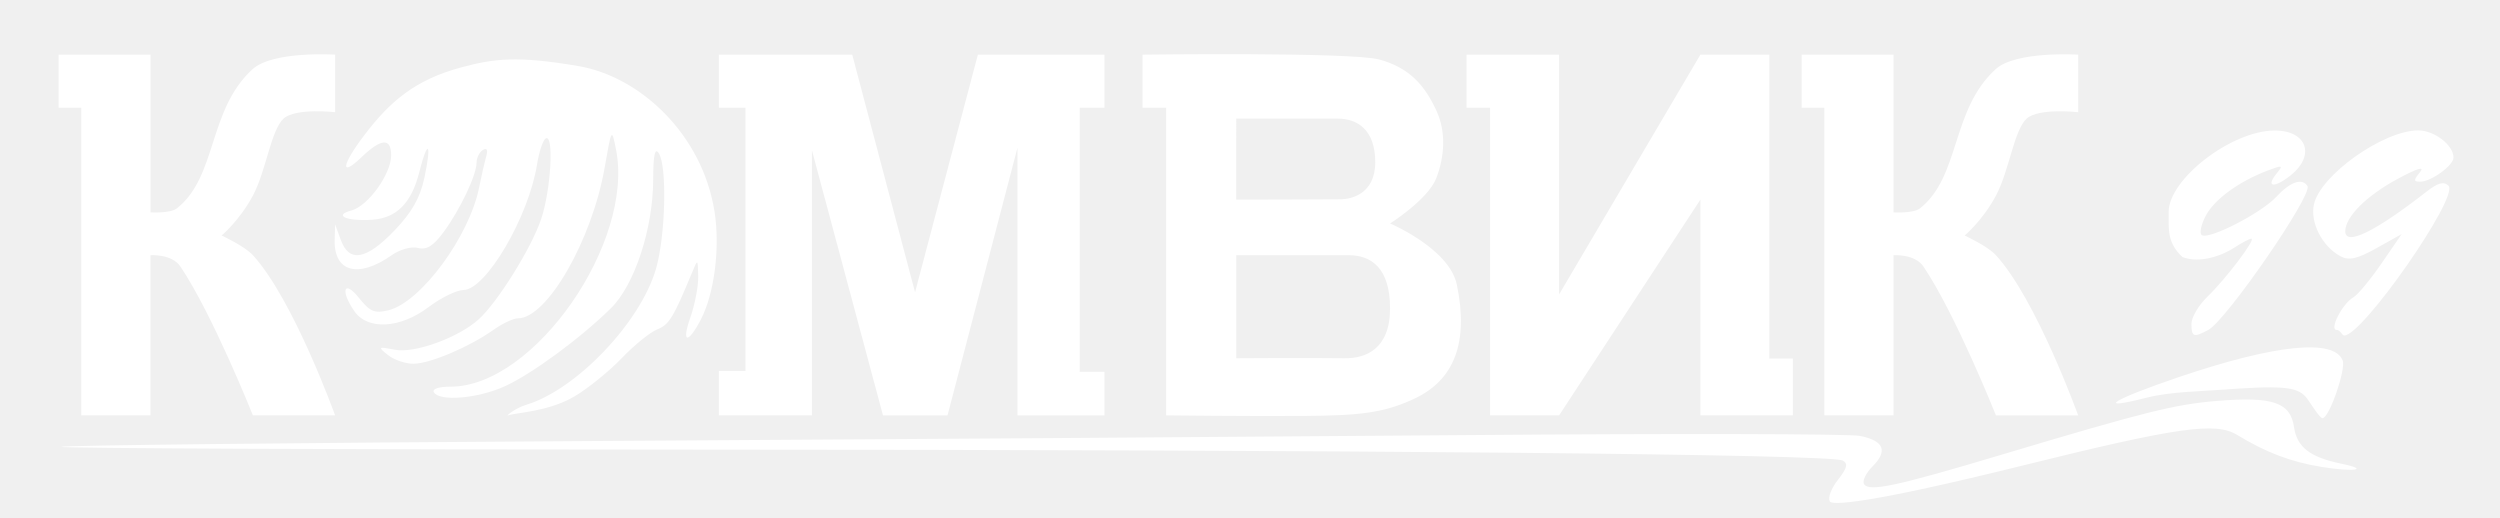
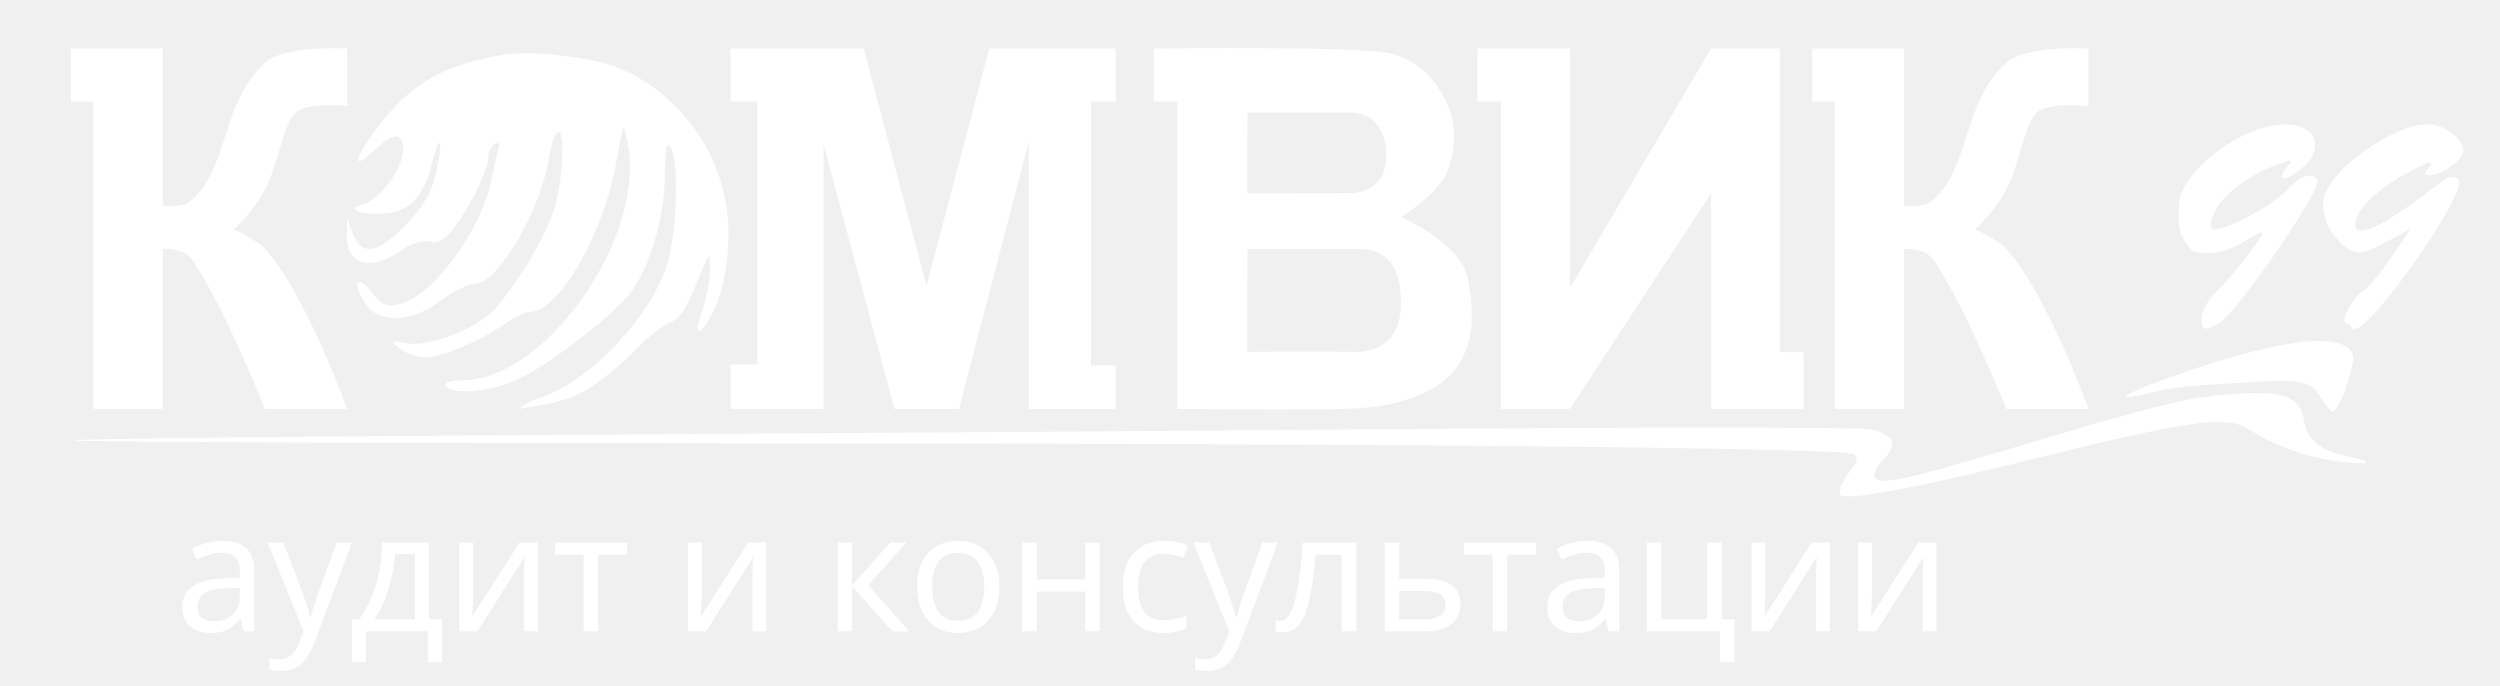
- <svg xmlns="http://www.w3.org/2000/svg" width="116.092mm" height="24.052mm" viewBox="0 0 116.092 24.052" version="1.1" id="svg8">
+ <svg xmlns="http://www.w3.org/2000/svg" width="116.213mm" height="31.856mm" viewBox="0 0 116.213 31.856" version="1.1" id="svg8">
  <defs id="defs2" />
-   <g id="layer1" style="display:inline" transform="translate(-49.70103,-66.44688)">
-     <path style="fill:#ffffff;stroke:#000000;stroke-width:0;stroke-linecap:butt;stroke-linejoin:miter;stroke-opacity:1;stroke-miterlimit:4;stroke-dasharray:none;fill-opacity:1" d="m 52.422,68.985 v 2.464 h 1.052 v 14.286 h 3.215 l 1e-6,-7.438 c 0,0 0.987,-0.07 1.389,0.526 1.494,2.215 3.366,6.912 3.366,6.912 h 3.818 c 0,0 -1.936,-5.382 -3.818,-7.438 -0.386,-0.422 -1.452,-0.914 -1.452,-0.914 0,0 0.831,-0.691 1.452,-1.852 0.621,-1.161 0.833,-3.038 1.433,-3.586 0.585,-0.496 2.386,-0.288 2.386,-0.288 l -1e-6,-2.673 c 0,0 -2.891,-0.183 -3.832,0.674 -2.077,1.889 -1.634,4.97 -3.511,6.461 -0.311,0.247 -1.23,0.189 -1.23,0.189 v -7.323 z" id="path3872" />
-     <path style="fill:#ffffff;stroke:#000000;stroke-width:0;stroke-linecap:butt;stroke-linejoin:miter;stroke-opacity:1;stroke-miterlimit:4;stroke-dasharray:none;fill-opacity:1" d="m 83.083,68.985 v 2.464 h 1.235 v 12.222 h -1.235 v 2.064 h 4.322 V 73.431 l 3.299,12.305 h 2.997 l 3.247,-12.424 v 12.424 h 4.042 v -2.024 H 99.839 V 71.449 h 1.151 V 68.985 H 95.11 L 92.193,80.019 89.276,68.985 Z" id="path3893" />
-     <path id="path3905" style="fill:#ffffff;stroke:#000000;stroke-width:0;stroke-linecap:butt;stroke-linejoin:miter;stroke-opacity:1;stroke-miterlimit:4;stroke-dasharray:none;fill-opacity:1" d="m 225.69,22.37 c -9.767,-0.046 -18.918,0.074 -18.918,0.074 v 9.314 h 4.139 v 53.994 c 0,0 14.687,0.172 24.225,0.1 9.538,-0.073 13.897,-0.453 19.426,-3.07 6.88,-3.257 9.492,-9.767 7.371,-19.973 -1.318,-6.339 -11.721,-10.736 -11.721,-10.736 0,0 6.653,-4.193 8.115,-7.957 1.429,-3.68 1.768,-8.028 0.053,-11.773 -1.959,-4.278 -4.577,-7.564 -10.078,-9.049 -2.463,-0.665 -12.845,-0.878 -22.611,-0.924 z m -2.475,11.299 c 0,0 10.085,2.2e-5 17.82,0 3.379,-8e-6 6.578,1.897 6.578,7.637 0,5.74 -4.419,6.503 -6.047,6.523 -4.197,0.053 -18.352,0.055 -18.352,0.055 z m 0,23.973 h 19.73 c 3.943,0 7.266,2.22 7.266,9.336 0,7.116 -4.242,8.803 -8.008,8.75 -6.287,-0.089 -18.988,0 -18.988,0 z" transform="matrix(0.2645833,0,0,0.2645833,48.04876,63.04649)" />
-     <path style="fill:#ffffff;stroke:#000000;stroke-width:0;stroke-linecap:butt;stroke-linejoin:miter;stroke-opacity:1;stroke-miterlimit:4;stroke-dasharray:none;fill-opacity:1" d="m 117.801,68.985 v 2.464 h 1.095 v 14.286 h 3.205 l 6.562,-10.02 v 10.02 h 4.294 v -2.638 h -1.095 V 68.985 h -3.2 l -6.562,11.134 V 68.985 Z" id="path3917" />
-     <path style="fill:#ffffff;stroke:#000000;stroke-width:0;stroke-linecap:butt;stroke-linejoin:miter;stroke-opacity:1;stroke-miterlimit:4;stroke-dasharray:none;fill-opacity:1" d="m 133.364,68.985 v 2.464 h 1.052 v 14.286 h 3.215 l 1e-5,-7.437 c 0,0 0.987,-0.07 1.389,0.526 1.494,2.215 3.366,6.912 3.366,6.912 h 3.818 c 0,0 -1.936,-5.382 -3.818,-7.438 -0.386,-0.422 -1.452,-0.914 -1.452,-0.914 0,0 0.831,-0.691 1.452,-1.852 0.621,-1.161 0.833,-3.038 1.433,-3.586 0.585,-0.496 2.386,-0.288 2.386,-0.288 v -2.673 c 0,0 -2.891,-0.183 -3.832,0.674 -2.077,1.889 -1.634,4.97 -3.511,6.461 -0.311,0.247 -1.23,0.189 -1.23,0.189 v -7.323 z" id="path3872-3" />
-     <path style="fill:#ffffff;stroke-width:0;fill-opacity:1;stroke-miterlimit:4;stroke-dasharray:none" d="m 134.669,89.711 c -0.095,-0.154 0.078,-0.599 0.384,-0.988 0.427,-0.542 0.477,-0.751 0.216,-0.891 -0.549,-0.294 -22.458,-0.5 -53.765,-0.506 -15.995,-0.003 -29.026,-0.061 -28.958,-0.13 0.068,-0.068 10.893,-0.187 24.055,-0.265 13.162,-0.077 31.729,-0.203 41.261,-0.28 9.532,-0.077 17.727,-0.06 18.213,0.038 1.108,0.223 1.303,0.695 0.583,1.415 -0.308,0.308 -0.486,0.678 -0.397,0.822 0.229,0.37 1.47,0.106 6.339,-1.35 6.716,-2.008 8.084,-2.35 10.054,-2.512 2.579,-0.212 3.404,0.066 3.572,1.207 0.139,0.944 0.739,1.408 2.214,1.712 1.336,0.276 0.586,0.393 -0.933,0.146 -1.427,-0.232 -2.58,-0.67 -3.927,-1.49 -0.997,-0.607 -2.782,-0.352 -9.922,1.418 -7.165,1.777 -8.99,1.889 -8.99,1.655 z m 22.241,-4.651 c -0.373,-0.56 -0.783,-0.728 -3.273,-0.567 -1.782,0.137 -3.105,0.13 -4.266,0.424 -2.497,0.634 -1.468,0.053 1.455,-0.941 4.517,-1.536 7.266,-1.819 7.662,-0.787 0.156,0.406 -0.621,2.676 -0.939,2.676 -0.106,0 -0.42,-0.478 -0.638,-0.805 z m -5.446,-3.576 c 0,-0.299 0.333,-0.865 0.741,-1.257 0.851,-0.819 2.273,-2.697 2.042,-2.697 -0.085,0 -0.442,0.188 -0.793,0.418 -0.567,0.371 -1.593,0.744 -2.404,0.437 -0.742,-0.684 -0.634,-1.331 -0.644,-2.092 0,-1.529 2.906,-3.77 4.908,-3.785 1.517,-0.011 1.93,1.159 0.74,2.095 -0.771,0.607 -1.16,0.532 -0.619,-0.119 0.303,-0.366 0.256,-0.379 -0.422,-0.121 -1.36,0.517 -2.493,1.347 -2.892,2.118 -0.214,0.414 -0.292,0.813 -0.174,0.886 0.35,0.216 2.771,-1.033 3.467,-1.788 0.638,-0.693 1.196,-0.883 1.439,-0.491 0.25,0.404 -3.768,6.232 -4.606,6.68 -0.682,0.365 -0.782,0.329 -0.782,-0.286 z m 6.75,0.285 c -0.374,0 0.267,-1.23 0.77,-1.515 0.204,-0.115 0.791,-0.823 1.306,-1.573 l 0.936,-1.363 -1.165,0.651 c -0.897,0.501 -1.281,0.589 -1.669,0.381 -0.856,-0.458 -1.425,-1.567 -1.239,-2.414 0.298,-1.357 3.227,-3.434 4.842,-3.434 0.751,0 1.639,0.684 1.639,1.263 0,0.364 -1.043,1.119 -1.546,1.119 -0.315,0 -0.316,-0.067 -0.007,-0.445 0.235,-0.288 -0.137,-0.174 -1.05,0.32 -1.452,0.786 -2.423,1.759 -2.423,2.428 0,0.698 1.383,0.024 3.771,-1.839 0.535,-0.417 0.807,-0.49 1.023,-0.274 0.504,0.504 -3.987,6.954 -4.842,6.954 -0.102,0 -0.178,-0.259 -0.346,-0.259 z" id="path67" />
-     <path style="fill:#ffffff;stroke-width:0;stroke-miterlimit:4;stroke-dasharray:none;fill-opacity:1" d="m 73.294,85.735 c -0.12,0.045 0.32,-0.332 0.861,-0.497 2.317,-0.707 5.28,-3.813 6.005,-6.297 0.446,-1.526 0.526,-4.771 0.133,-5.379 -0.181,-0.28 -0.257,0.082 -0.26,1.228 -0.006,2.274 -0.862,4.883 -1.958,5.965 -1.413,1.395 -3.677,3.06 -4.941,3.633 -1.246,0.565 -3.014,0.715 -3.284,0.278 -0.097,-0.157 0.219,-0.264 0.78,-0.264 3.874,0 8.539,-6.696 7.676,-11.018 -0.2,-1.001 -0.205,-0.992 -0.527,0.847 -0.59,3.373 -2.675,6.998 -4.025,6.998 -0.212,0 -0.723,0.24 -1.135,0.533 -1.113,0.792 -2.943,1.57 -3.711,1.576 -0.372,0.003 -0.907,-0.178 -1.19,-0.403 -0.485,-0.386 -0.466,-0.4 0.333,-0.246 0.905,0.174 2.929,-0.561 3.869,-1.404 0.881,-0.79 2.455,-3.314 2.91,-4.664 0.459,-1.363 0.605,-3.987 0.209,-3.742 -0.126,0.078 -0.306,0.62 -0.4,1.205 -0.389,2.436 -2.371,5.817 -3.416,5.83 -0.32,0.004 -1.049,0.361 -1.62,0.793 -1.315,0.995 -2.822,1.081 -3.441,0.198 -0.671,-0.958 -0.494,-1.502 0.205,-0.628 0.519,0.649 0.732,0.737 1.381,0.575 1.5,-0.377 3.749,-3.429 4.203,-5.704 0.101,-0.509 0.248,-1.148 0.325,-1.421 0.091,-0.32 0.037,-0.432 -0.152,-0.315 -0.161,0.1 -0.293,0.364 -0.293,0.588 0,0.573 -0.761,2.177 -1.528,3.22 -0.478,0.649 -0.792,0.845 -1.191,0.74 -0.304,-0.08 -0.841,0.069 -1.225,0.339 -1.553,1.093 -2.689,0.781 -2.645,-0.725 l 0.021,-0.708 0.266,0.727 c 0.388,1.063 1.182,0.922 2.488,-0.44 0.809,-0.845 1.193,-1.519 1.39,-2.442 0.35,-1.64 0.164,-1.856 -0.235,-0.273 -0.362,1.437 -1.053,2.136 -2.19,2.213 -1.18,0.079 -1.822,-0.203 -0.971,-0.427 0.781,-0.206 1.854,-1.692 1.854,-2.569 0,-0.816 -0.46,-0.787 -1.374,0.089 -1.009,0.966 -0.936,0.38 0.127,-1.02 1.175,-1.549 2.345,-2.565 4.479,-3.142 1.545,-0.418 2.623,-0.553 5.471,-0.065 2.847,0.488 5.749,3.155 6.315,6.767 0.261,1.663 -0.007,3.781 -0.629,4.985 -0.604,1.169 -0.921,1.13 -0.501,-0.062 0.214,-0.606 0.381,-1.473 0.371,-1.927 -0.018,-0.822 -0.019,-0.823 -0.291,-0.165 -0.859,2.077 -1.064,2.412 -1.606,2.625 -0.328,0.128 -1.072,0.73 -1.654,1.338 -0.582,0.607 -1.567,1.405 -2.189,1.773 -1.226,0.725 -2.742,0.755 -3.092,0.886 z" id="path83" />
+   <g id="layer1" style="display:inline" transform="translate(-52.42154,-68.96246)">
+     <path style="fill:#ffffff;fill-opacity:1;stroke:#000000;stroke-width:0;stroke-linecap:butt;stroke-linejoin:miter;stroke-miterlimit:4;stroke-dasharray:none;stroke-opacity:1" d="m 55.719,71.22 v 2.464 h 1.052 v 14.286 h 3.215 l 1e-6,-7.438 c 0,0 0.987,-0.07 1.389,0.526 1.494,2.215 3.366,6.912 3.366,6.912 h 3.818 c 0,0 -1.936,-5.382 -3.818,-7.438 -0.386,-0.422 -1.452,-0.914 -1.452,-0.914 0,0 0.831,-0.691 1.452,-1.852 0.621,-1.161 0.833,-3.038 1.433,-3.586 0.585,-0.496 2.386,-0.288 2.386,-0.288 l -10e-7,-2.673 c 0,0 -2.891,-0.183 -3.832,0.674 -2.077,1.889 -1.634,4.97 -3.511,6.461 -0.311,0.247 -1.23,0.189 -1.23,0.189 v -7.323 z" id="path3872" />
+     <path style="fill:#ffffff;fill-opacity:1;stroke:#000000;stroke-width:0;stroke-linecap:butt;stroke-linejoin:miter;stroke-miterlimit:4;stroke-dasharray:none;stroke-opacity:1" d="m 86.381,71.22 v 2.464 h 1.235 v 12.222 h -1.235 v 2.064 h 4.322 V 75.666 l 3.299,12.305 h 2.997 l 3.247,-12.424 v 12.424 h 4.042 v -2.024 h -1.151 V 73.685 h 1.151 V 71.22 H 98.408 L 95.491,82.255 92.573,71.22 Z" id="path3893" />
+     <path id="path3905" style="fill:#ffffff;fill-opacity:1;stroke:#000000;stroke-width:0;stroke-linecap:butt;stroke-linejoin:miter;stroke-miterlimit:4;stroke-dasharray:none;stroke-opacity:1" d="m 111.061,71.2 c -2.584,-0.012 -5.005,0.02 -5.005,0.02 v 2.464 h 1.095 v 14.286 c 0,0 3.886,0.046 6.409,0.026 2.524,-0.019 3.677,-0.12 5.14,-0.812 1.82,-0.862 2.512,-2.584 1.95,-5.284 -0.349,-1.677 -3.101,-2.841 -3.101,-2.841 0,0 1.76,-1.109 2.147,-2.105 0.378,-0.974 0.468,-2.124 0.014,-3.115 -0.518,-1.132 -1.211,-2.001 -2.667,-2.394 -0.652,-0.176 -3.398,-0.232 -5.983,-0.244 z m -0.655,2.989 c 0,0 2.668,6e-6 4.715,0 0.894,-2e-6 1.74,0.502 1.74,2.021 0,1.519 -1.169,1.721 -1.6,1.726 -1.11,0.014 -4.856,0.014 -4.856,0.014 z m 0,6.343 h 5.22 c 1.043,0 1.922,0.587 1.922,2.47 0,1.883 -1.122,2.329 -2.119,2.315 -1.664,-0.023 -5.024,0 -5.024,0 z" />
+     <path style="fill:#ffffff;fill-opacity:1;stroke:#000000;stroke-width:0;stroke-linecap:butt;stroke-linejoin:miter;stroke-miterlimit:4;stroke-dasharray:none;stroke-opacity:1" d="m 121.099,71.22 v 2.464 h 1.095 v 14.286 h 3.205 l 6.562,-10.02 v 10.02 h 4.294 V 85.332 h -1.095 V 71.22 h -3.2 l -6.562,11.134 V 71.22 Z" id="path3917" />
+     <path style="fill:#ffffff;fill-opacity:1;stroke:#000000;stroke-width:0;stroke-linecap:butt;stroke-linejoin:miter;stroke-miterlimit:4;stroke-dasharray:none;stroke-opacity:1" d="m 136.662,71.22 v 2.464 h 1.052 V 87.97 h 3.215 l 1e-5,-7.437 c 0,0 0.987,-0.07 1.389,0.526 1.494,2.215 3.366,6.912 3.366,6.912 h 3.818 c 0,0 -1.936,-5.382 -3.818,-7.438 -0.386,-0.422 -1.452,-0.914 -1.452,-0.914 0,0 0.831,-0.691 1.452,-1.852 0.621,-1.161 0.833,-3.038 1.433,-3.586 0.585,-0.496 2.386,-0.288 2.386,-0.288 v -2.673 c 0,0 -2.891,-0.183 -3.832,0.674 -2.077,1.889 -1.634,4.97 -3.511,6.461 -0.311,0.247 -1.23,0.189 -1.23,0.189 v -7.323 z" id="path3872-3" />
+     <path style="fill:#ffffff;fill-opacity:1;stroke-width:0;stroke-miterlimit:4;stroke-dasharray:none" d="m 137.967,91.947 c -0.095,-0.154 0.078,-0.599 0.384,-0.988 0.427,-0.542 0.477,-0.751 0.216,-0.891 -0.549,-0.294 -22.458,-0.5 -53.765,-0.506 -15.995,-0.003 -29.026,-0.061 -28.958,-0.13 0.068,-0.068 10.893,-0.187 24.055,-0.265 13.162,-0.077 31.729,-0.203 41.261,-0.28 9.532,-0.077 17.727,-0.06 18.213,0.038 1.108,0.223 1.303,0.695 0.583,1.415 -0.308,0.308 -0.486,0.678 -0.397,0.822 0.229,0.37 1.47,0.106 6.339,-1.35 6.716,-2.008 8.084,-2.35 10.054,-2.512 2.579,-0.212 3.404,0.066 3.572,1.207 0.139,0.944 0.739,1.408 2.214,1.712 1.336,0.276 0.586,0.393 -0.933,0.146 -1.427,-0.232 -2.58,-0.67 -3.927,-1.49 -0.997,-0.607 -2.782,-0.352 -9.922,1.418 -7.165,1.777 -8.99,1.889 -8.99,1.655 z m 22.241,-4.651 c -0.373,-0.56 -0.783,-0.728 -3.273,-0.567 -1.782,0.137 -3.105,0.13 -4.266,0.424 -2.497,0.634 -1.468,0.053 1.455,-0.941 4.517,-1.536 7.266,-1.819 7.662,-0.787 0.156,0.406 -0.621,2.676 -0.939,2.676 -0.106,0 -0.42,-0.478 -0.638,-0.805 z m -5.446,-3.576 c 0,-0.299 0.333,-0.865 0.741,-1.257 0.851,-0.819 2.273,-2.697 2.042,-2.697 -0.085,0 -0.442,0.188 -0.793,0.418 -0.567,0.371 -1.593,0.744 -2.404,0.437 -0.742,-0.684 -0.634,-1.331 -0.644,-2.092 0,-1.529 2.906,-3.77 4.908,-3.785 1.517,-0.011 1.93,1.159 0.74,2.095 -0.771,0.607 -1.16,0.532 -0.619,-0.119 0.303,-0.366 0.256,-0.379 -0.422,-0.121 -1.36,0.517 -2.493,1.347 -2.892,2.118 -0.214,0.414 -0.292,0.813 -0.174,0.886 0.35,0.216 2.771,-1.033 3.467,-1.788 0.638,-0.693 1.196,-0.883 1.439,-0.491 0.25,0.404 -3.768,6.232 -4.606,6.68 -0.682,0.365 -0.782,0.329 -0.782,-0.286 z m 6.75,0.285 c -0.374,0 0.267,-1.23 0.77,-1.515 0.204,-0.115 0.791,-0.823 1.306,-1.573 l 0.936,-1.363 -1.165,0.651 c -0.897,0.501 -1.281,0.589 -1.669,0.381 -0.856,-0.458 -1.425,-1.567 -1.239,-2.414 0.298,-1.357 3.227,-3.434 4.842,-3.434 0.751,0 1.639,0.684 1.639,1.263 0,0.364 -1.043,1.119 -1.546,1.119 -0.315,0 -0.316,-0.067 -0.007,-0.445 0.235,-0.288 -0.137,-0.174 -1.05,0.32 -1.452,0.786 -2.423,1.759 -2.423,2.428 0,0.698 1.383,0.024 3.771,-1.839 0.535,-0.417 0.807,-0.49 1.023,-0.274 0.504,0.504 -3.987,6.954 -4.842,6.954 -0.102,0 -0.178,-0.259 -0.346,-0.259 z" id="path67" />
+     <path style="fill:#ffffff;fill-opacity:1;stroke-width:0;stroke-miterlimit:4;stroke-dasharray:none" d="m 76.592,87.97 c -0.12,0.045 0.32,-0.332 0.861,-0.497 2.317,-0.707 5.28,-3.813 6.005,-6.297 0.446,-1.526 0.526,-4.771 0.133,-5.379 -0.181,-0.28 -0.257,0.082 -0.26,1.228 -0.006,2.274 -0.862,4.883 -1.958,5.965 -1.413,1.395 -3.677,3.06 -4.941,3.633 -1.246,0.565 -3.014,0.715 -3.284,0.278 -0.097,-0.157 0.219,-0.264 0.78,-0.264 3.874,0 8.539,-6.696 7.676,-11.018 -0.2,-1.001 -0.205,-0.992 -0.527,0.847 -0.59,3.373 -2.675,6.998 -4.025,6.998 -0.212,0 -0.723,0.24 -1.135,0.533 -1.113,0.792 -2.943,1.57 -3.711,1.576 -0.372,0.003 -0.907,-0.178 -1.19,-0.403 -0.485,-0.386 -0.466,-0.4 0.333,-0.246 0.905,0.174 2.929,-0.561 3.869,-1.404 0.881,-0.79 2.455,-3.314 2.91,-4.664 0.459,-1.363 0.605,-3.987 0.209,-3.742 -0.126,0.078 -0.306,0.62 -0.4,1.205 -0.389,2.436 -2.371,5.817 -3.416,5.83 -0.32,0.004 -1.049,0.361 -1.62,0.793 -1.315,0.995 -2.822,1.081 -3.441,0.198 -0.671,-0.958 -0.494,-1.502 0.205,-0.628 0.519,0.649 0.732,0.737 1.381,0.575 1.5,-0.377 3.749,-3.429 4.203,-5.704 0.101,-0.509 0.248,-1.148 0.325,-1.421 0.091,-0.32 0.037,-0.432 -0.152,-0.315 -0.161,0.1 -0.293,0.364 -0.293,0.588 0,0.573 -0.761,2.177 -1.528,3.22 -0.478,0.649 -0.792,0.845 -1.191,0.74 -0.304,-0.08 -0.841,0.069 -1.225,0.339 -1.553,1.093 -2.689,0.781 -2.645,-0.725 l 0.021,-0.708 0.266,0.727 c 0.388,1.063 1.182,0.922 2.488,-0.44 0.809,-0.845 1.193,-1.519 1.39,-2.442 0.35,-1.64 0.164,-1.856 -0.235,-0.273 -0.362,1.437 -1.053,2.136 -2.19,2.213 -1.18,0.079 -1.822,-0.203 -0.971,-0.427 0.781,-0.206 1.854,-1.692 1.854,-2.569 0,-0.816 -0.46,-0.787 -1.374,0.089 -1.009,0.966 -0.936,0.38 0.127,-1.02 1.175,-1.549 2.345,-2.565 4.479,-3.142 1.545,-0.418 2.623,-0.553 5.471,-0.065 2.847,0.488 5.749,3.155 6.315,6.767 0.261,1.663 -0.007,3.781 -0.629,4.985 -0.604,1.169 -0.921,1.13 -0.501,-0.062 0.214,-0.606 0.381,-1.473 0.371,-1.927 -0.018,-0.822 -0.019,-0.823 -0.291,-0.165 -0.859,2.077 -1.064,2.412 -1.606,2.625 -0.328,0.128 -1.072,0.73 -1.654,1.338 -0.582,0.607 -1.567,1.405 -2.189,1.773 -1.226,0.725 -2.742,0.755 -3.092,0.886 z" id="path83" />
+     <text xml:space="preserve" style="font-style:normal;font-weight:normal;font-size:7.707px;line-height:1.25;font-family:sans-serif;letter-spacing:0px;word-spacing:0px;fill:#000000;fill-opacity:1;stroke:none;stroke-width:0;stroke-miterlimit:4;stroke-dasharray:none" x="60.538" y="98.31" id="text876">
+       <tspan id="tspan874" x="60.538" y="98.31" style="fill:#ffffff;fill-opacity:1;stroke-width:0;stroke-miterlimit:4;stroke-dasharray:none">аудит и консультации</tspan>
+     </text>
  </g>
</svg>
